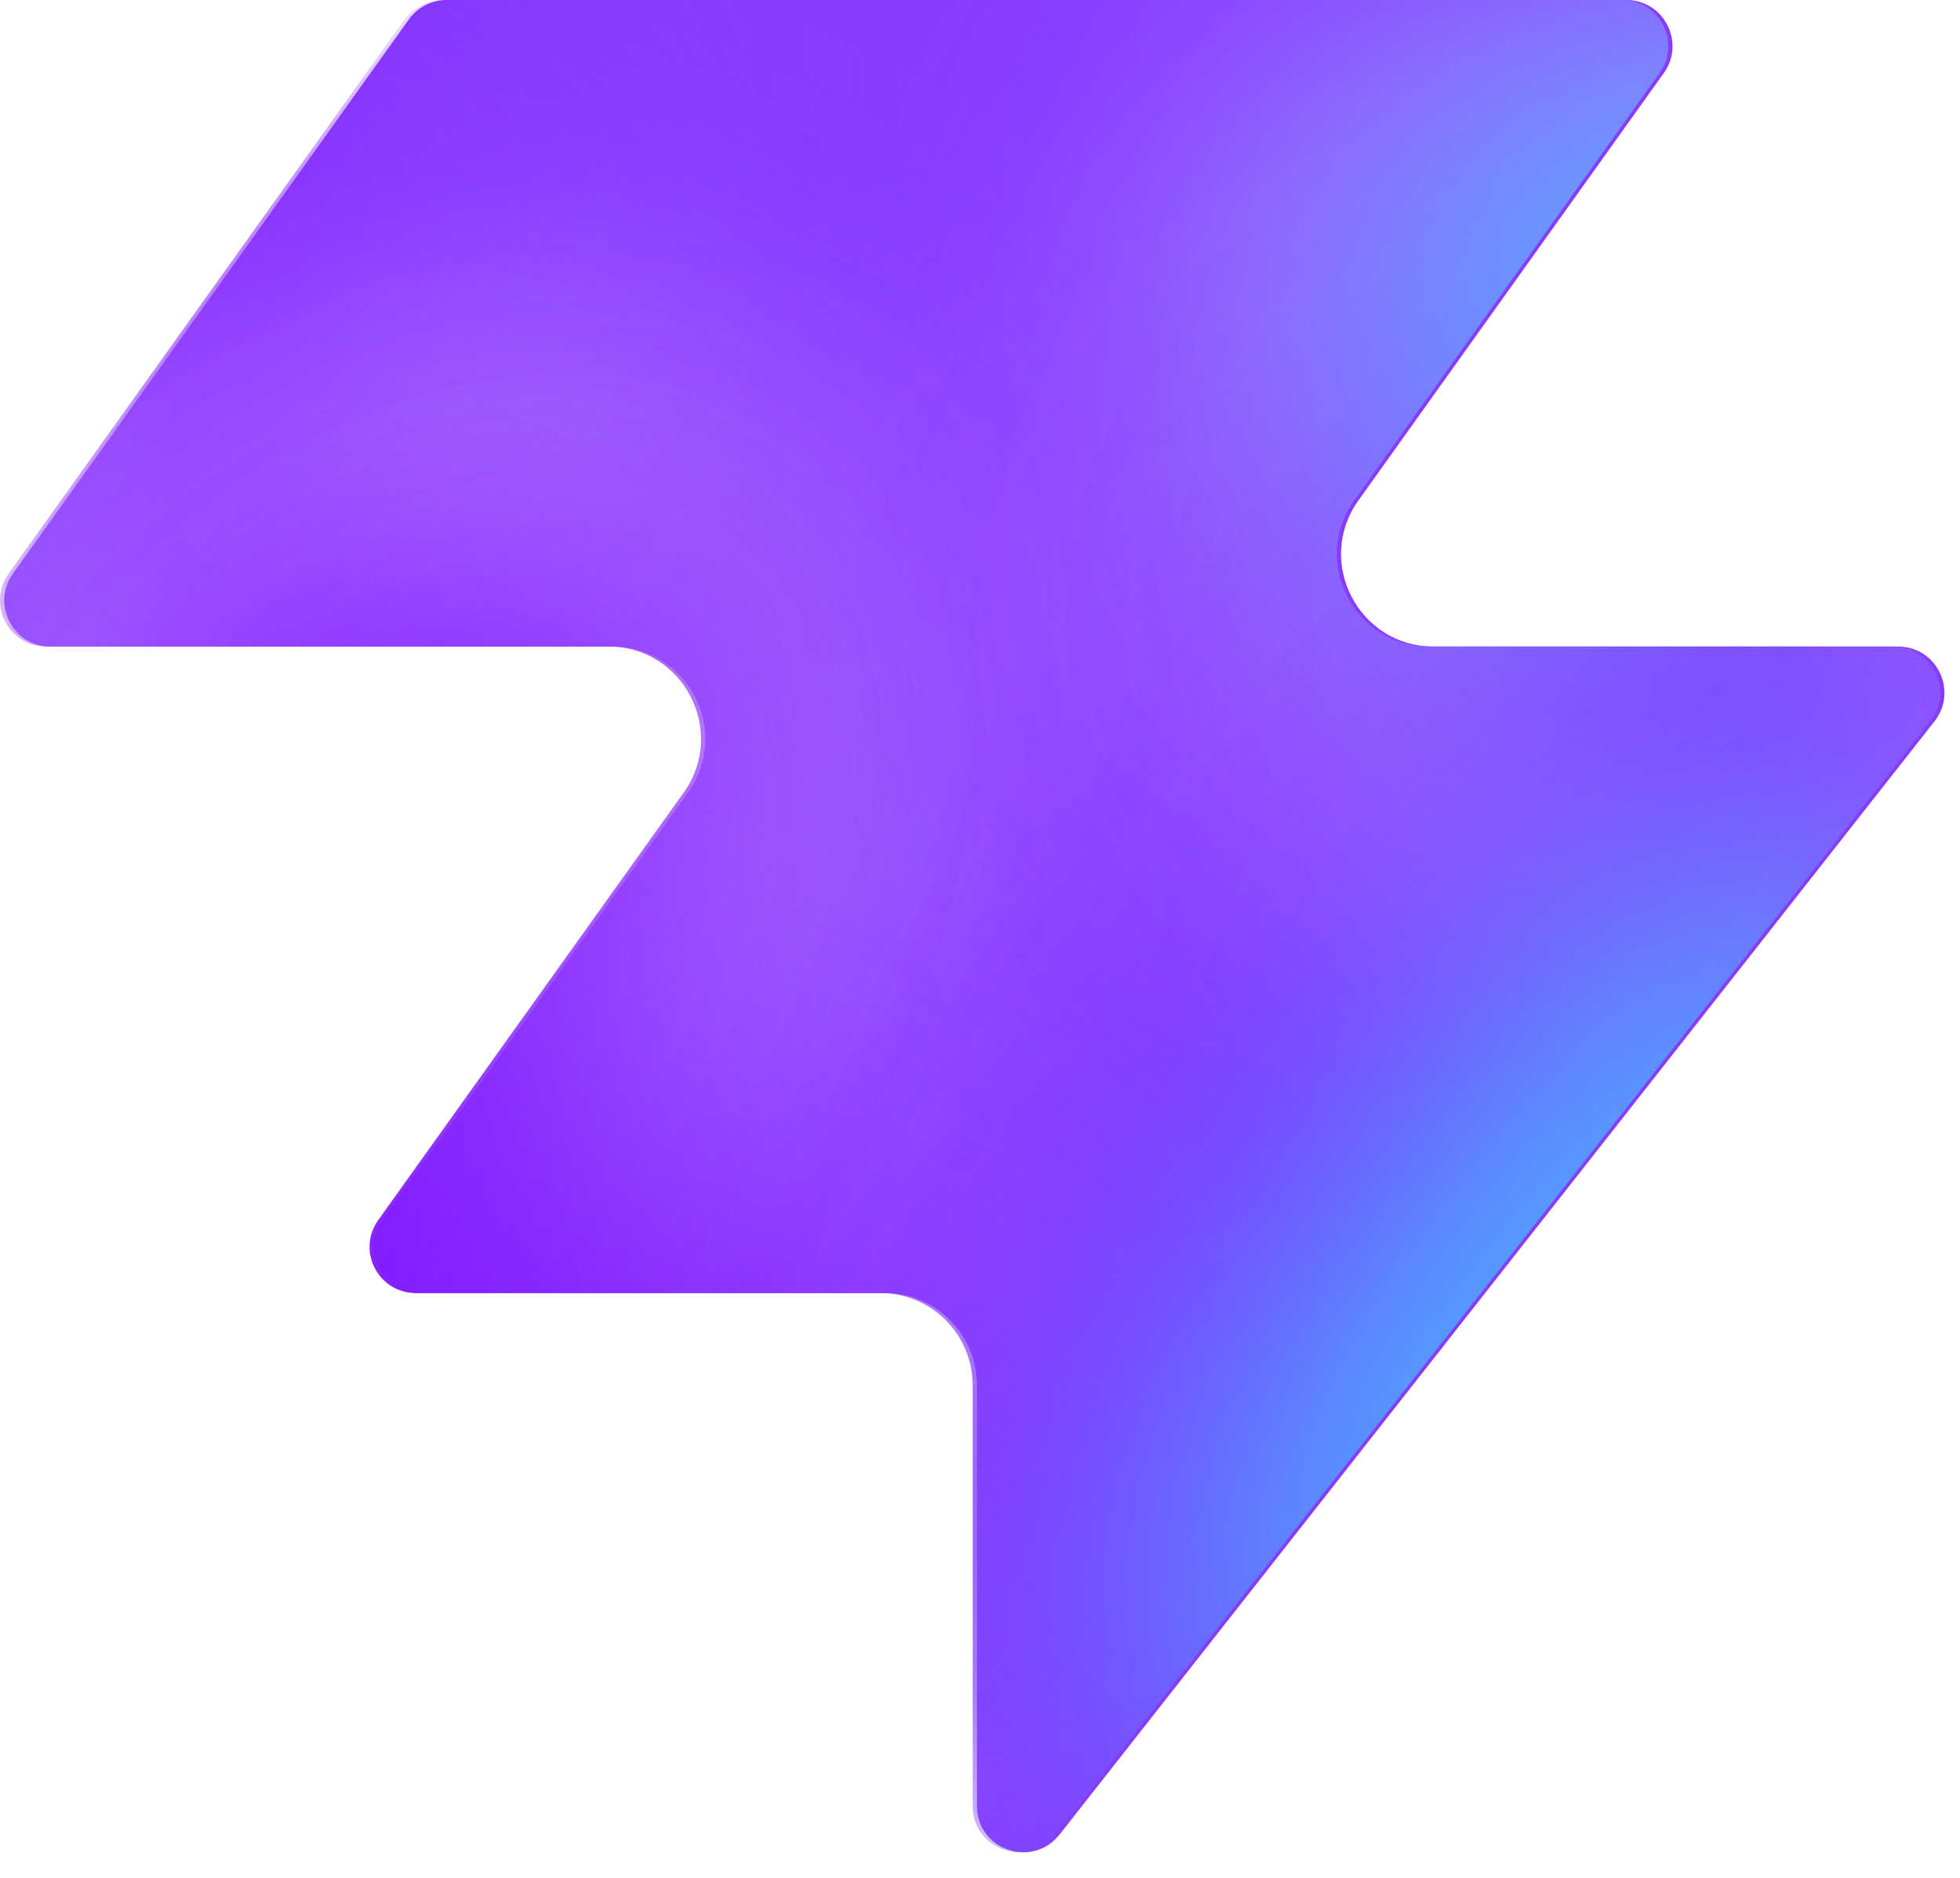
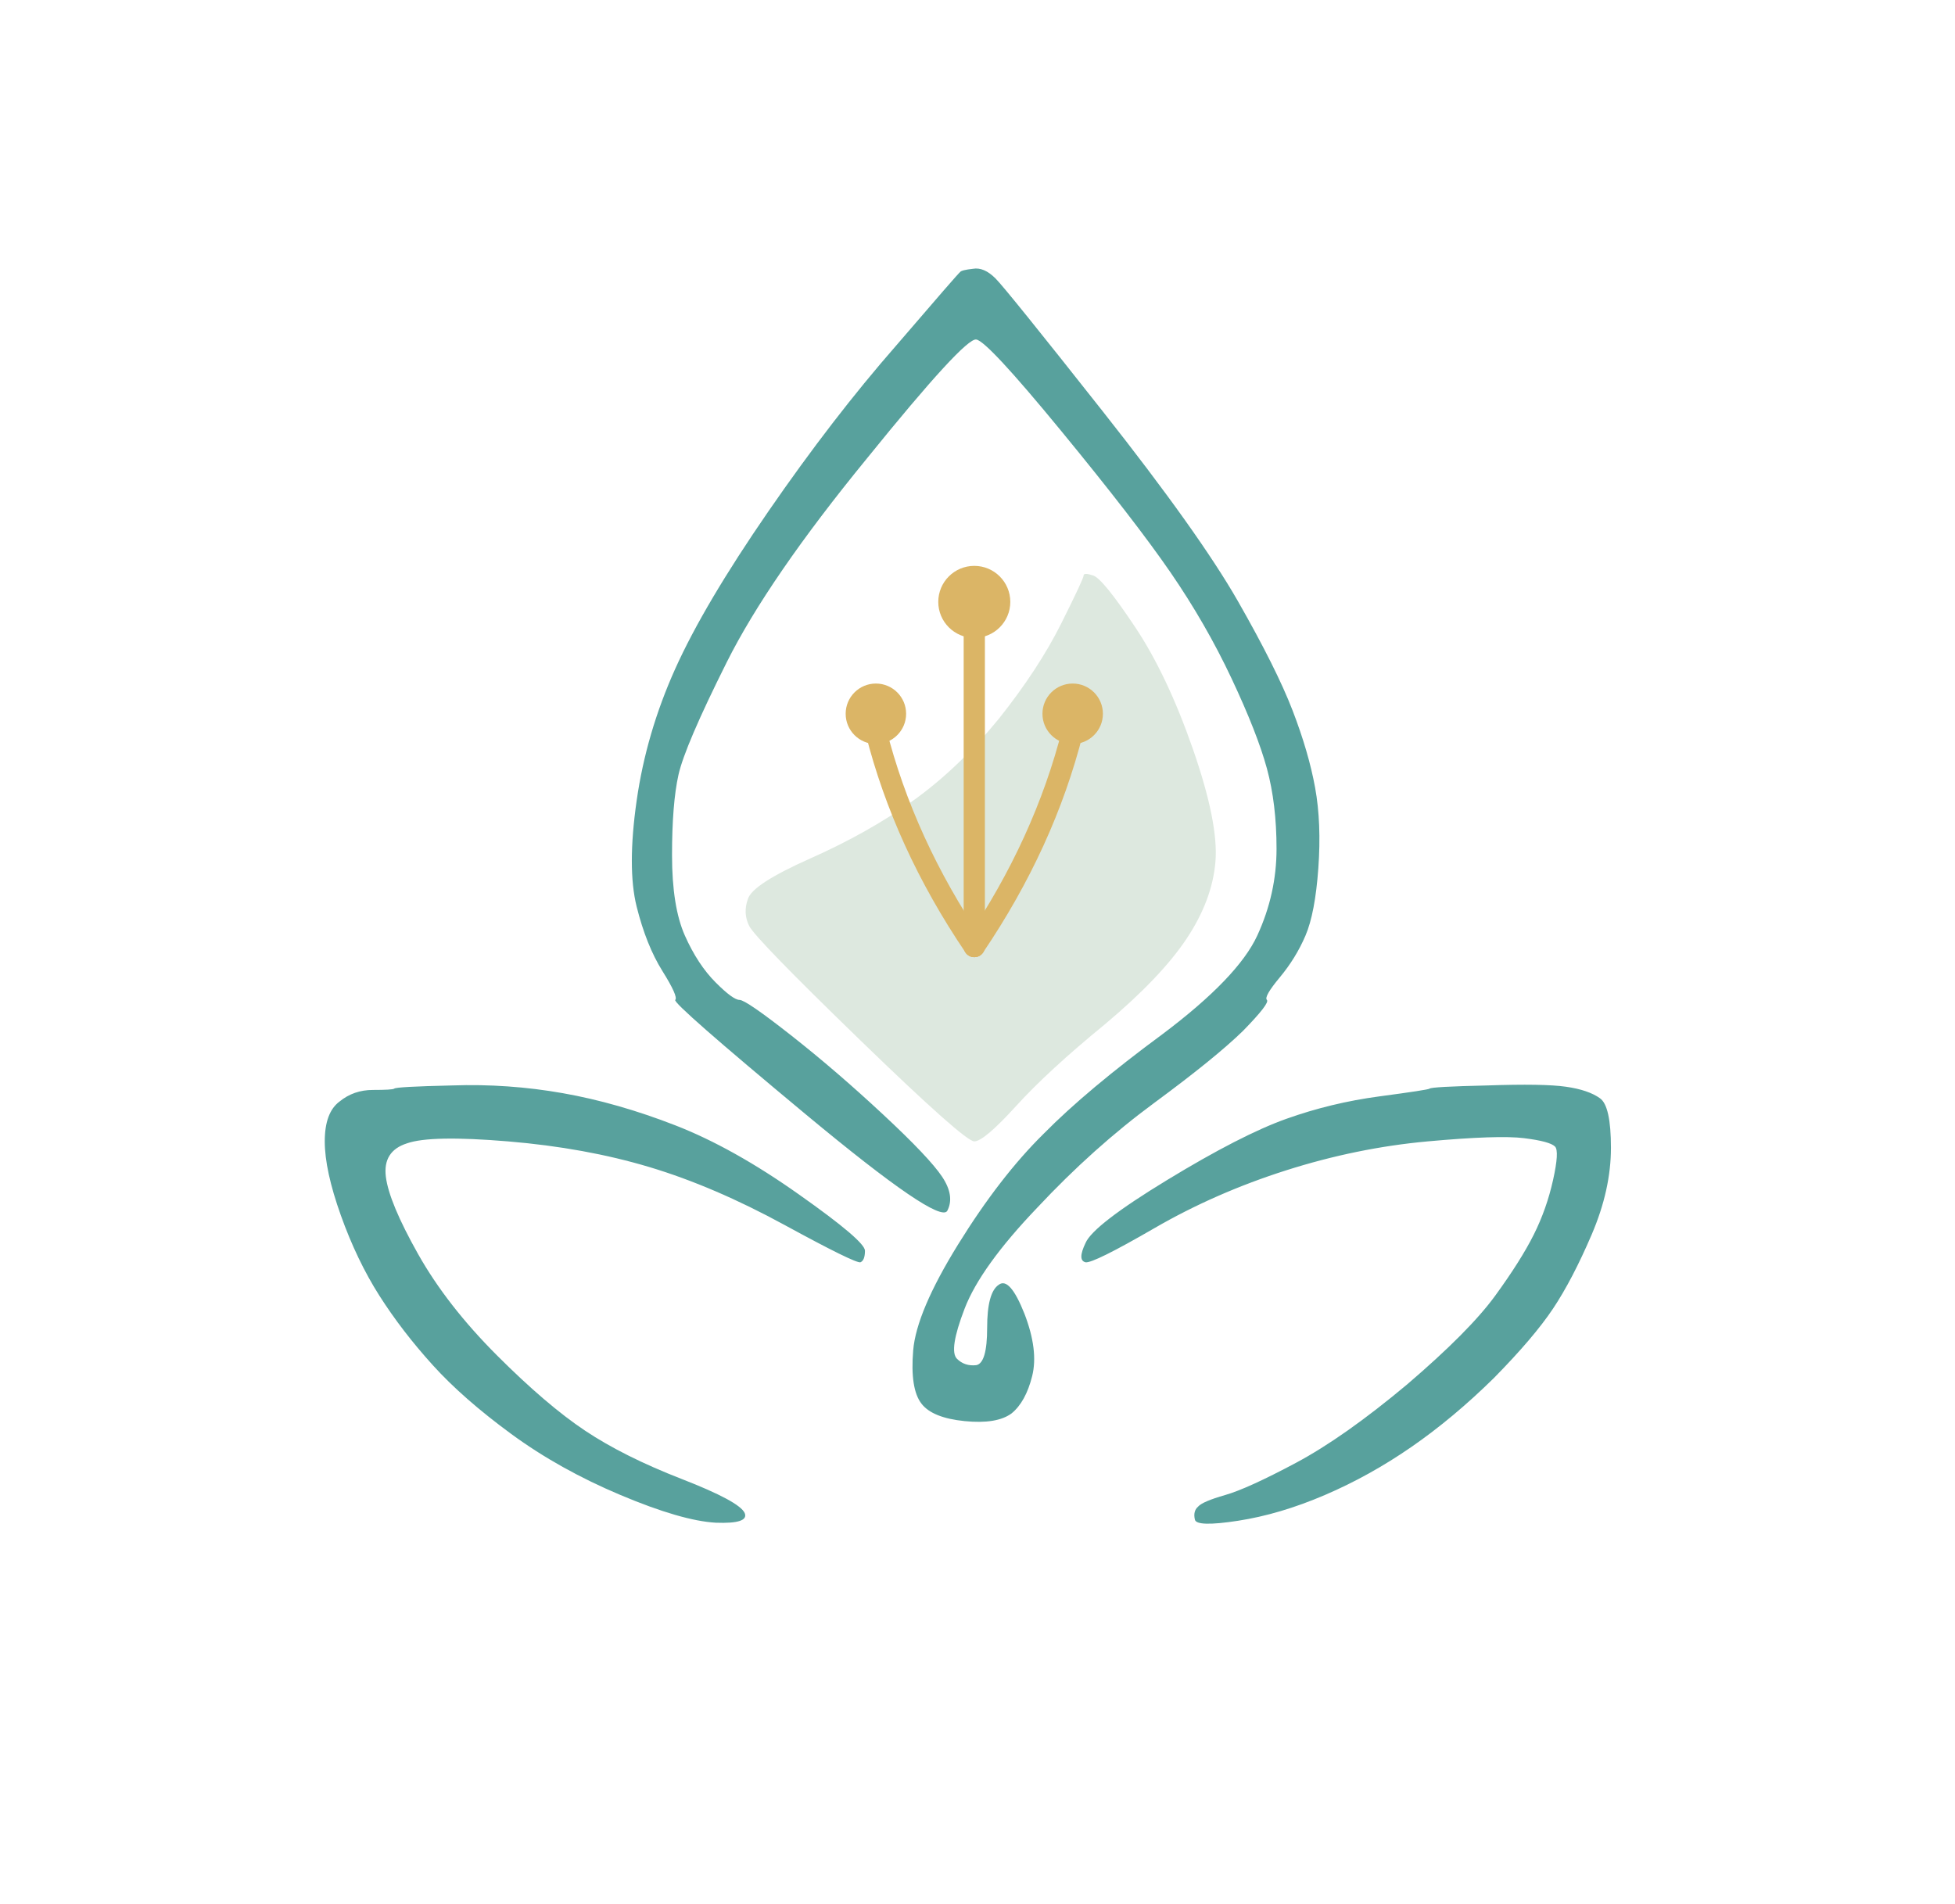
- <svg xmlns="http://www.w3.org/2000/svg" width="48" height="46" fill="none" viewBox="0 0 48 46">
-   <path fill="#863bff" d="M25.946 44.938c-.664.845-2.021.375-2.021-.698V33.937a2.26 2.26 0 0 0-2.262-2.262H10.287c-.92 0-1.456-1.04-.92-1.788l7.48-10.471c1.07-1.497 0-3.578-1.842-3.578H1.237c-.92 0-1.456-1.04-.92-1.788L10.013.474c.214-.297.556-.474.92-.474h28.894c.92 0 1.456 1.04.92 1.788l-7.48 10.471c-1.07 1.498 0 3.579 1.842 3.579h11.377c.943 0 1.473 1.088.89 1.83L25.947 44.94z" style="fill:#863bff;fill:color(display-p3 .525 .23 1);fill-opacity:1" />
-   <mask id="a" width="48" height="46" x="0" y="0" maskUnits="userSpaceOnUse" style="mask-type:alpha">
-     <path fill="#000" d="M25.842 44.938c-.664.844-2.021.375-2.021-.698V33.937a2.26 2.26 0 0 0-2.262-2.262H10.183c-.92 0-1.456-1.04-.92-1.788l7.48-10.471c1.07-1.498 0-3.579-1.842-3.579H1.133c-.92 0-1.456-1.04-.92-1.787L9.91.473c.214-.297.556-.474.92-.474h28.894c.92 0 1.456 1.04.92 1.788l-7.48 10.471c-1.07 1.498 0 3.578 1.842 3.578h11.377c.943 0 1.473 1.088.89 1.832L25.843 44.94z" style="fill:#000;fill-opacity:1" />
-   </mask>
-   <g mask="url(#a)">
-     <g filter="url(#b)">
-       <ellipse cx="5.508" cy="14.704" fill="#ede6ff" rx="5.508" ry="14.704" style="fill:#ede6ff;fill:color(display-p3 .927 .903 1);fill-opacity:1" transform="matrix(.00324 1 1 -.00324 -4.47 31.516)" />
-     </g>
-     <g filter="url(#c)">
-       <ellipse cx="10.399" cy="29.851" fill="#ede6ff" rx="10.399" ry="29.851" style="fill:#ede6ff;fill:color(display-p3 .927 .903 1);fill-opacity:1" transform="matrix(.00324 1 1 -.00324 -39.328 7.883)" />
-     </g>
-     <g filter="url(#d)">
-       <ellipse cx="5.508" cy="30.487" fill="#7e14ff" rx="5.508" ry="30.487" style="fill:#7e14ff;fill:color(display-p3 .492 .077 1);fill-opacity:1" transform="rotate(89.814 -25.913 -14.639)scale(1 -1)" />
-     </g>
-     <g filter="url(#e)">
-       <ellipse cx="5.508" cy="30.599" fill="#7e14ff" rx="5.508" ry="30.599" style="fill:#7e14ff;fill:color(display-p3 .492 .077 1);fill-opacity:1" transform="rotate(89.814 -32.644 -3.334)scale(1 -1)" />
-     </g>
-     <g filter="url(#f)">
-       <ellipse cx="5.508" cy="30.599" fill="#7e14ff" rx="5.508" ry="30.599" style="fill:#7e14ff;fill:color(display-p3 .492 .077 1);fill-opacity:1" transform="matrix(.00324 1 1 -.00324 -34.34 30.47)" />
-     </g>
-     <g filter="url(#g)">
-       <ellipse cx="14.072" cy="22.078" fill="#ede6ff" rx="14.072" ry="22.078" style="fill:#ede6ff;fill:color(display-p3 .927 .903 1);fill-opacity:1" transform="rotate(93.35 24.506 48.493)scale(-1 1)" />
-     </g>
-     <g filter="url(#h)">
-       <ellipse cx="3.47" cy="21.501" fill="#7e14ff" rx="3.47" ry="21.501" style="fill:#7e14ff;fill:color(display-p3 .492 .077 1);fill-opacity:1" transform="rotate(89.009 28.708 47.59)scale(-1 1)" />
-     </g>
-     <g filter="url(#i)">
-       <ellipse cx="3.47" cy="21.501" fill="#7e14ff" rx="3.47" ry="21.501" style="fill:#7e14ff;fill:color(display-p3 .492 .077 1);fill-opacity:1" transform="rotate(89.009 28.708 47.59)scale(-1 1)" />
-     </g>
-     <g filter="url(#j)">
-       <ellipse cx=".387" cy="8.972" fill="#7e14ff" rx="4.407" ry="29.108" style="fill:#7e14ff;fill:color(display-p3 .492 .077 1);fill-opacity:1" transform="rotate(39.51 .387 8.972)" />
-     </g>
-     <g filter="url(#k)">
-       <ellipse cx="47.523" cy="-6.092" fill="#7e14ff" rx="4.407" ry="29.108" style="fill:#7e14ff;fill:color(display-p3 .492 .077 1);fill-opacity:1" transform="rotate(37.892 47.523 -6.092)" />
-     </g>
-     <g filter="url(#l)">
-       <ellipse cx="41.412" cy="6.333" fill="#47bfff" rx="5.971" ry="9.665" style="fill:#47bfff;fill:color(display-p3 .28 .748 1);fill-opacity:1" transform="rotate(37.892 41.412 6.333)" />
-     </g>
-     <g filter="url(#m)">
-       <ellipse cx="-1.879" cy="38.332" fill="#7e14ff" rx="4.407" ry="29.108" style="fill:#7e14ff;fill:color(display-p3 .492 .077 1);fill-opacity:1" transform="rotate(37.892 -1.88 38.332)" />
-     </g>
-     <g filter="url(#n)">
-       <ellipse cx="-1.879" cy="38.332" fill="#7e14ff" rx="4.407" ry="29.108" style="fill:#7e14ff;fill:color(display-p3 .492 .077 1);fill-opacity:1" transform="rotate(37.892 -1.88 38.332)" />
-     </g>
-     <g filter="url(#o)">
-       <ellipse cx="35.651" cy="29.907" fill="#7e14ff" rx="4.407" ry="29.108" style="fill:#7e14ff;fill:color(display-p3 .492 .077 1);fill-opacity:1" transform="rotate(37.892 35.651 29.907)" />
-     </g>
-     <g filter="url(#p)">
-       <ellipse cx="38.418" cy="32.4" fill="#47bfff" rx="5.971" ry="15.297" style="fill:#47bfff;fill:color(display-p3 .28 .748 1);fill-opacity:1" transform="rotate(37.892 38.418 32.4)" />
-     </g>
+ <svg xmlns="http://www.w3.org/2000/svg" viewBox="-40 -39 304 296">
+   <path d="M130,50.5Q131.5,51 136.5,58.5Q141.5,66 145.5,77.5Q149.5,89 149,95Q148.5,101 144.5,107Q140.5,113 131.8,120.3Q123,127.5 118,133Q113,138.5 111.5,138.5Q110,138.5 93.8,122.8Q77.5,107 76.5,105Q75.5,103 76.3,100.8Q77,98.5 86,94.5Q95,90.5 102,85.5Q109,80.5 115.3,72.8Q121.5,65 125,58Q128.5,51 128.5,50.5Q128.5,50 130,50.5Z" fill="#DDE8DF" fill-rule="evenodd" />
+   <path d="M111.3,2.8Q113,2.5 114.8,4.3Q116.5,6 131.5,25Q146.5,44 152.5,54.5Q158.5,65 161,71.5Q163.5,78 164.5,83.5Q165.5,89 165,96Q164.5,103 163,106.5Q161.5,110 159,113Q156.5,116 157,116.5Q157.5,117 153.3,121.3Q149,125.5 139.5,132.5Q130,139.5 121.3,148.8Q112.5,158 110,164.5Q107.5,171 108.8,172.3Q110,173.5 111.8,173.3Q113.5,173 113.5,167.5Q113.5,162 115.3,160.8Q117,159.5 119.3,165.3Q121.5,171 120.5,175Q119.5,179 117.3,180.8Q115,182.5 110,182Q105,181.5 103.3,179.3Q101.5,177 102,171Q102.5,165 109,154.5Q115.5,144 122.3,137.3Q129,130.5 140.8,121.8Q152.5,113 155.5,106.5Q158.5,100 158.5,93Q158.5,86 157,80.5Q155.5,75 151.5,66.5Q147.5,58 142,50Q136.5,42 125,28Q113.5,14 111.8,13.8Q110,13.5 94.8,32.3Q79.5,51 73,64Q66.5,77 65.5,81.5Q64.5,86 64.5,94Q64.5,102 66.5,106.5Q68.5,111 71.3,113.8Q74,116.5 75,116.5Q76,116.5 83,122Q90,127.5 97.3,134.3Q104.5,141 106.5,144Q108.5,147 107.3,149.3Q106,151.5 85.3,134.3Q64.5,117 65,116.5Q65.5,116 63,112Q60.5,108 59,102Q57.5,96 59,85.5Q60.5,75 65,65Q69.5,55 79.5,40.5Q89.5,26 99.3,14.8Q109,3.5 109.3,3.3Q109.5,3 111.3,2.8Z M30.3,129.8Q39,129.5 47.5,131Q56,132.5 65,136Q74,139.5 84.3,146.8Q94.5,154 94.5,155.5Q94.5,157 93.8,157.3Q93,157.5 82,151.5Q71,145.5 61,142.5Q51,139.5 39,138.5Q27,137.5 23.3,138.8Q19.5,140 20,144Q20.5,148 25,156Q29.5,164 37.3,171.8Q45,179.5 51,183.5Q57,187.5 66,191Q75,194.5 75.8,196.3Q76.5,198 71.3,197.8Q66,197.5 56.5,193.5Q47,189.5 39.5,184Q32,178.5 27.3,173.3Q22.5,168 19,162.5Q15.5,157 13,150Q10.5,143 10.5,138.5Q10.5,134 12.8,132.3Q15,130.5 18,130.5Q21,130.5 21.3,130.3Q21.5,130 30.3,129.8Z M191.3,129.8Q200,129.5 203.5,130Q207,130.5 208.8,131.8Q210.5,133 210.5,139.5Q210.5,146 207.5,153Q204.5,160 201.5,164.5Q198.5,169 192.3,175.3Q186,181.5 179.5,186Q173,190.5 166,193.5Q159,196.5 152.5,197.5Q146,198.5 145.8,197.3Q145.5,196 146.3,195.3Q147,194.5 150.5,193.5Q154,192.5 161.5,188.5Q169,184.5 178.8,176.3Q188.5,168 192.5,162.5Q196.5,157 198.5,153Q200.5,149 201.5,144.5Q202.5,140 201.8,139.3Q201,138.5 197,138Q193,137.5 182,138.5Q171,139.5 160,143Q149,146.5 139.5,152Q130,157.5 128.8,157.3Q127.5,157 128.8,154.3Q130,151.5 141.5,144.5Q153,137.5 160,135Q167,132.5 174.5,131.5Q182,130.5 182.3,130.3Q182.5,130 191.3,129.8Z" fill="#58A19D" fill-rule="evenodd" />
+   <g stroke="#DBB566" stroke-width="3.3" fill="none" stroke-linecap="round">
+     <path d="M111.5,108.2 L111.5,57.3" />
+     <path d="M111.5,108.2 Q100.6,92.1 96.2,74.7" />
+     <path d="M111.5,108.2 Q122.4,92.1 126.8,74.7" />
  </g>
-   <defs>
-     <filter id="b" width="60.045" height="41.654" x="-19.77" y="16.149" color-interpolation-filters="sRGB" filterUnits="userSpaceOnUse">
-       <feFlood flood-opacity="0" result="BackgroundImageFix" />
-       <feBlend in="SourceGraphic" in2="BackgroundImageFix" result="shape" />
-       <feGaussianBlur result="effect1_foregroundBlur_2002_17158" stdDeviation="7.659" />
-     </filter>
-     <filter id="c" width="90.34" height="51.437" x="-54.613" y="-7.533" color-interpolation-filters="sRGB" filterUnits="userSpaceOnUse">
-       <feFlood flood-opacity="0" result="BackgroundImageFix" />
-       <feBlend in="SourceGraphic" in2="BackgroundImageFix" result="shape" />
-       <feGaussianBlur result="effect1_foregroundBlur_2002_17158" stdDeviation="7.659" />
-     </filter>
-     <filter id="d" width="79.355" height="29.4" x="-49.64" y="2.03" color-interpolation-filters="sRGB" filterUnits="userSpaceOnUse">
-       <feFlood flood-opacity="0" result="BackgroundImageFix" />
-       <feBlend in="SourceGraphic" in2="BackgroundImageFix" result="shape" />
-       <feGaussianBlur result="effect1_foregroundBlur_2002_17158" stdDeviation="4.596" />
-     </filter>
-     <filter id="e" width="79.579" height="29.4" x="-45.045" y="20.029" color-interpolation-filters="sRGB" filterUnits="userSpaceOnUse">
-       <feFlood flood-opacity="0" result="BackgroundImageFix" />
-       <feBlend in="SourceGraphic" in2="BackgroundImageFix" result="shape" />
-       <feGaussianBlur result="effect1_foregroundBlur_2002_17158" stdDeviation="4.596" />
-     </filter>
-     <filter id="f" width="79.579" height="29.4" x="-43.513" y="21.178" color-interpolation-filters="sRGB" filterUnits="userSpaceOnUse">
-       <feFlood flood-opacity="0" result="BackgroundImageFix" />
-       <feBlend in="SourceGraphic" in2="BackgroundImageFix" result="shape" />
-       <feGaussianBlur result="effect1_foregroundBlur_2002_17158" stdDeviation="4.596" />
-     </filter>
-     <filter id="g" width="74.749" height="58.852" x="15.756" y="-17.901" color-interpolation-filters="sRGB" filterUnits="userSpaceOnUse">
-       <feFlood flood-opacity="0" result="BackgroundImageFix" />
-       <feBlend in="SourceGraphic" in2="BackgroundImageFix" result="shape" />
-       <feGaussianBlur result="effect1_foregroundBlur_2002_17158" stdDeviation="7.659" />
-     </filter>
-     <filter id="h" width="61.377" height="25.362" x="23.548" y="2.284" color-interpolation-filters="sRGB" filterUnits="userSpaceOnUse">
-       <feFlood flood-opacity="0" result="BackgroundImageFix" />
-       <feBlend in="SourceGraphic" in2="BackgroundImageFix" result="shape" />
-       <feGaussianBlur result="effect1_foregroundBlur_2002_17158" stdDeviation="4.596" />
-     </filter>
-     <filter id="i" width="61.377" height="25.362" x="23.548" y="2.284" color-interpolation-filters="sRGB" filterUnits="userSpaceOnUse">
-       <feFlood flood-opacity="0" result="BackgroundImageFix" />
-       <feBlend in="SourceGraphic" in2="BackgroundImageFix" result="shape" />
-       <feGaussianBlur result="effect1_foregroundBlur_2002_17158" stdDeviation="4.596" />
-     </filter>
-     <filter id="j" width="56.045" height="63.649" x="-27.636" y="-22.853" color-interpolation-filters="sRGB" filterUnits="userSpaceOnUse">
-       <feFlood flood-opacity="0" result="BackgroundImageFix" />
-       <feBlend in="SourceGraphic" in2="BackgroundImageFix" result="shape" />
-       <feGaussianBlur result="effect1_foregroundBlur_2002_17158" stdDeviation="4.596" />
-     </filter>
-     <filter id="k" width="54.814" height="64.646" x="20.116" y="-38.415" color-interpolation-filters="sRGB" filterUnits="userSpaceOnUse">
-       <feFlood flood-opacity="0" result="BackgroundImageFix" />
-       <feBlend in="SourceGraphic" in2="BackgroundImageFix" result="shape" />
-       <feGaussianBlur result="effect1_foregroundBlur_2002_17158" stdDeviation="4.596" />
-     </filter>
-     <filter id="l" width="33.541" height="35.313" x="24.641" y="-11.323" color-interpolation-filters="sRGB" filterUnits="userSpaceOnUse">
-       <feFlood flood-opacity="0" result="BackgroundImageFix" />
-       <feBlend in="SourceGraphic" in2="BackgroundImageFix" result="shape" />
-       <feGaussianBlur result="effect1_foregroundBlur_2002_17158" stdDeviation="4.596" />
-     </filter>
-     <filter id="m" width="54.814" height="64.646" x="-29.286" y="6.009" color-interpolation-filters="sRGB" filterUnits="userSpaceOnUse">
-       <feFlood flood-opacity="0" result="BackgroundImageFix" />
-       <feBlend in="SourceGraphic" in2="BackgroundImageFix" result="shape" />
-       <feGaussianBlur result="effect1_foregroundBlur_2002_17158" stdDeviation="4.596" />
-     </filter>
-     <filter id="n" width="54.814" height="64.646" x="-29.286" y="6.009" color-interpolation-filters="sRGB" filterUnits="userSpaceOnUse">
-       <feFlood flood-opacity="0" result="BackgroundImageFix" />
-       <feBlend in="SourceGraphic" in2="BackgroundImageFix" result="shape" />
-       <feGaussianBlur result="effect1_foregroundBlur_2002_17158" stdDeviation="4.596" />
-     </filter>
-     <filter id="o" width="54.814" height="64.646" x="8.244" y="-2.416" color-interpolation-filters="sRGB" filterUnits="userSpaceOnUse">
-       <feFlood flood-opacity="0" result="BackgroundImageFix" />
-       <feBlend in="SourceGraphic" in2="BackgroundImageFix" result="shape" />
-       <feGaussianBlur result="effect1_foregroundBlur_2002_17158" stdDeviation="4.596" />
-     </filter>
-     <filter id="p" width="39.409" height="43.623" x="18.713" y="10.588" color-interpolation-filters="sRGB" filterUnits="userSpaceOnUse">
-       <feFlood flood-opacity="0" result="BackgroundImageFix" />
-       <feBlend in="SourceGraphic" in2="BackgroundImageFix" result="shape" />
-       <feGaussianBlur result="effect1_foregroundBlur_2002_17158" stdDeviation="4.596" />
-     </filter>
-   </defs>
+   <g fill="#DBB566">
+     <circle cx="111.5" cy="54.6" r="5.6" />
+     <circle cx="96.2" cy="72" r="4.7" />
+     <circle cx="126.8" cy="72" r="4.7" />
+   </g>
</svg>
